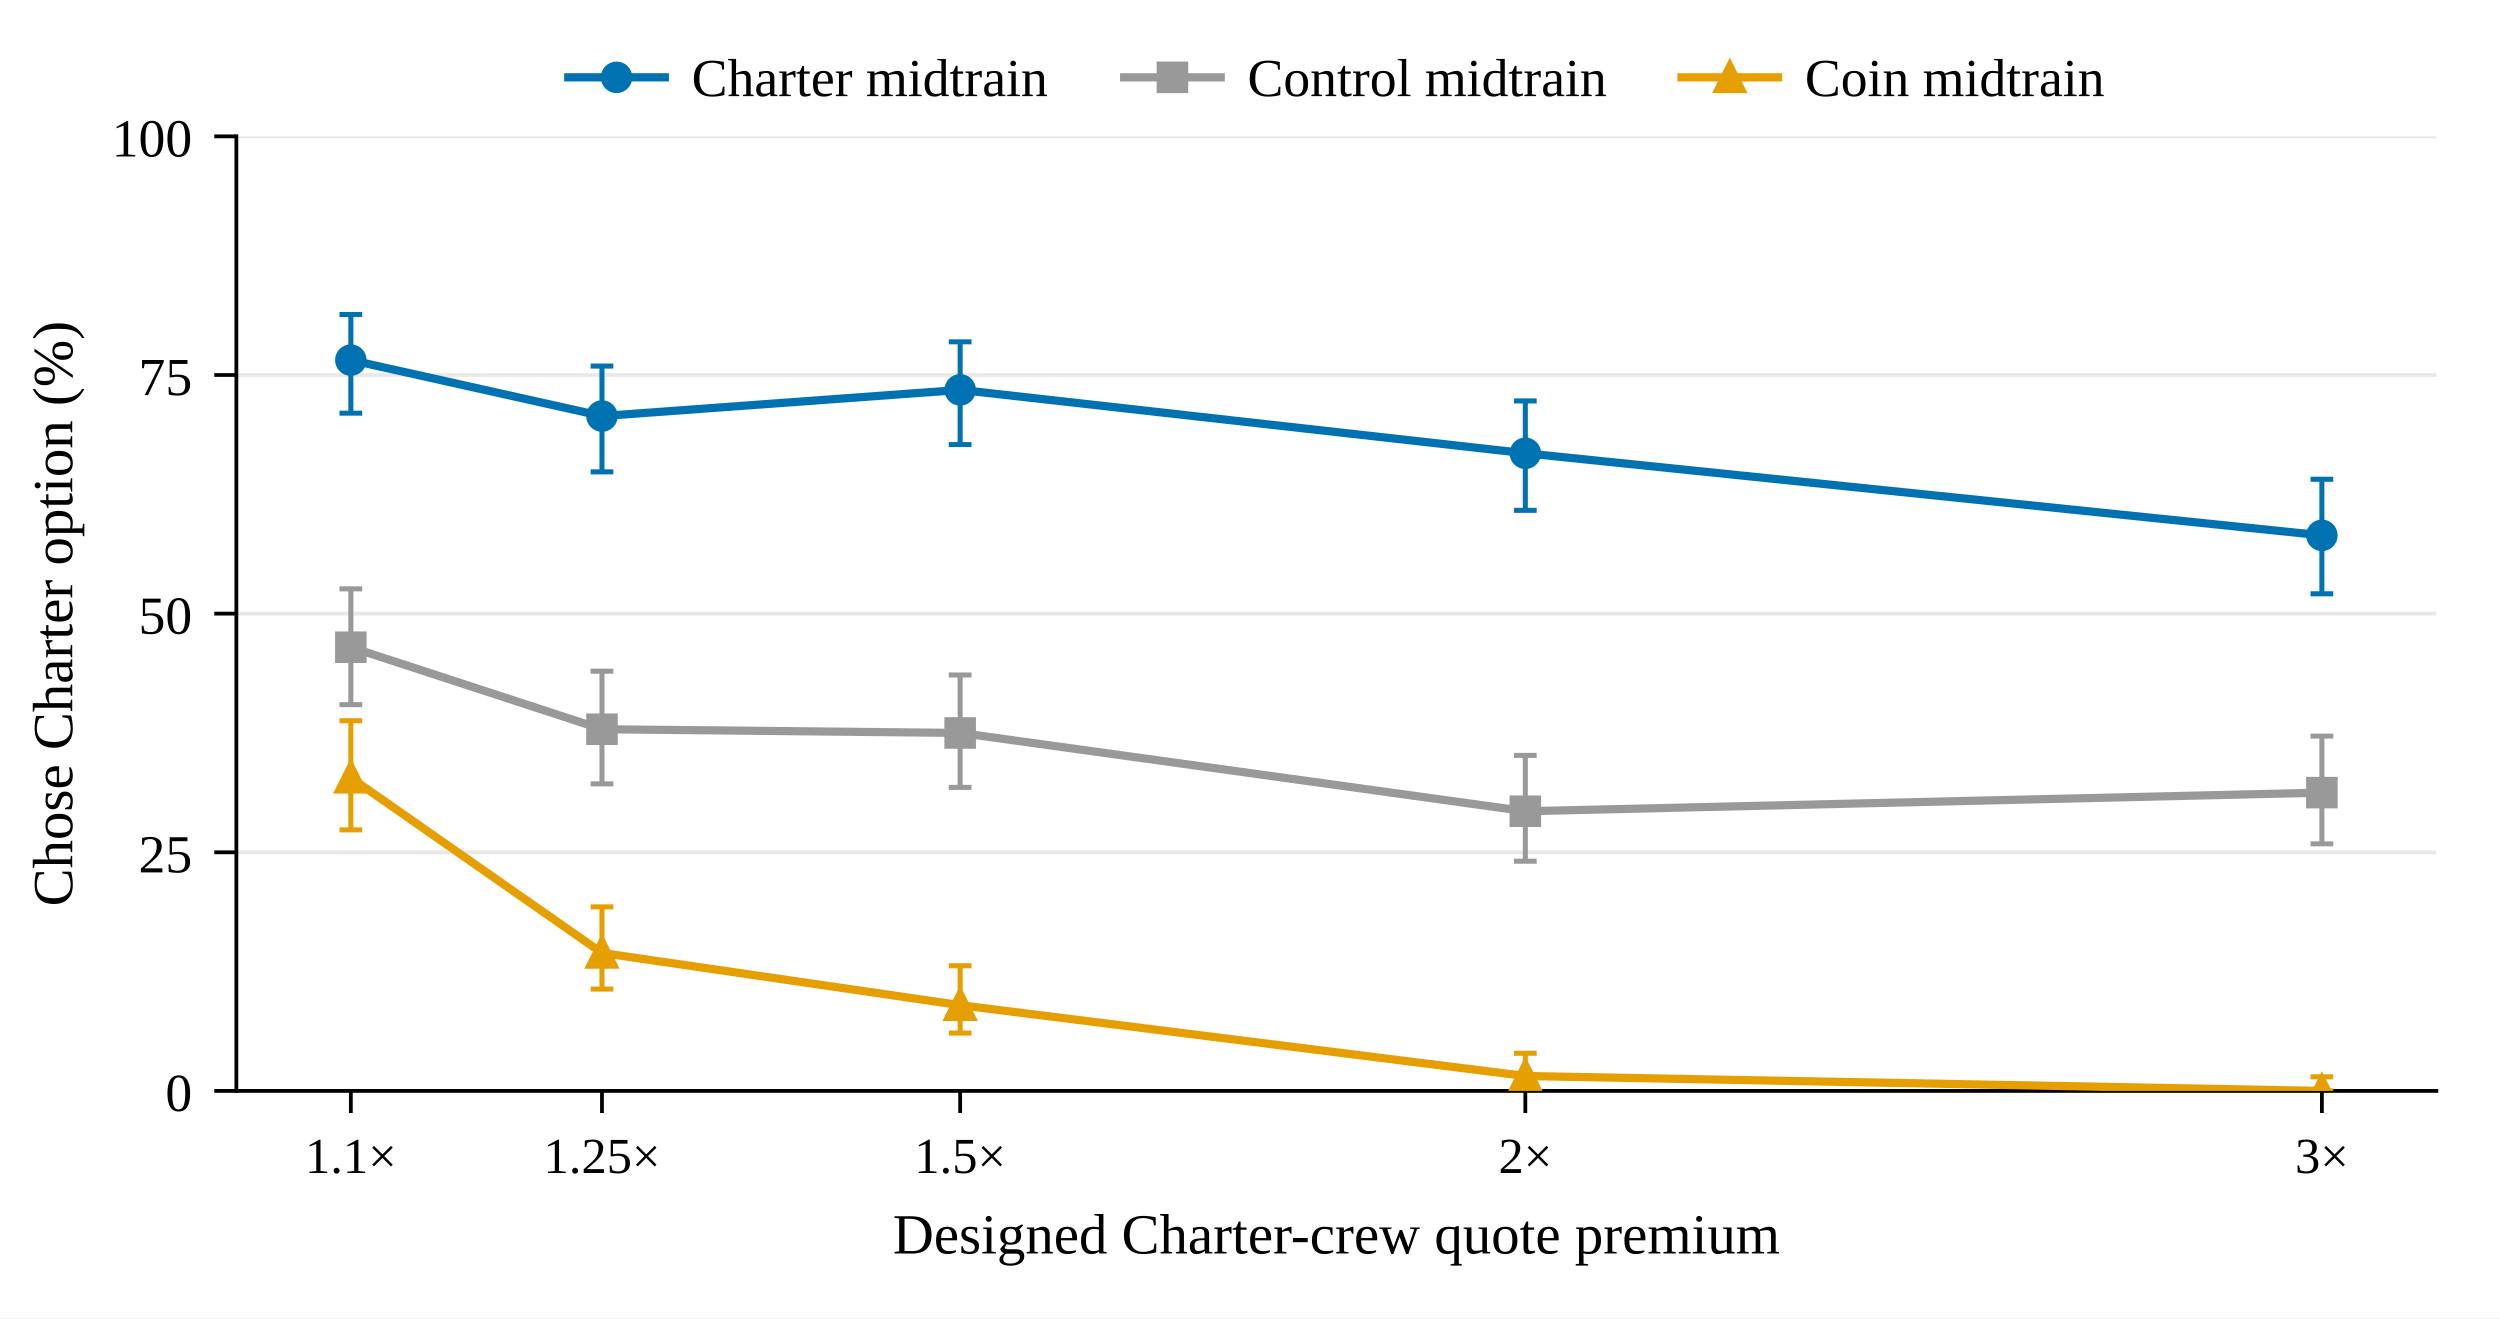
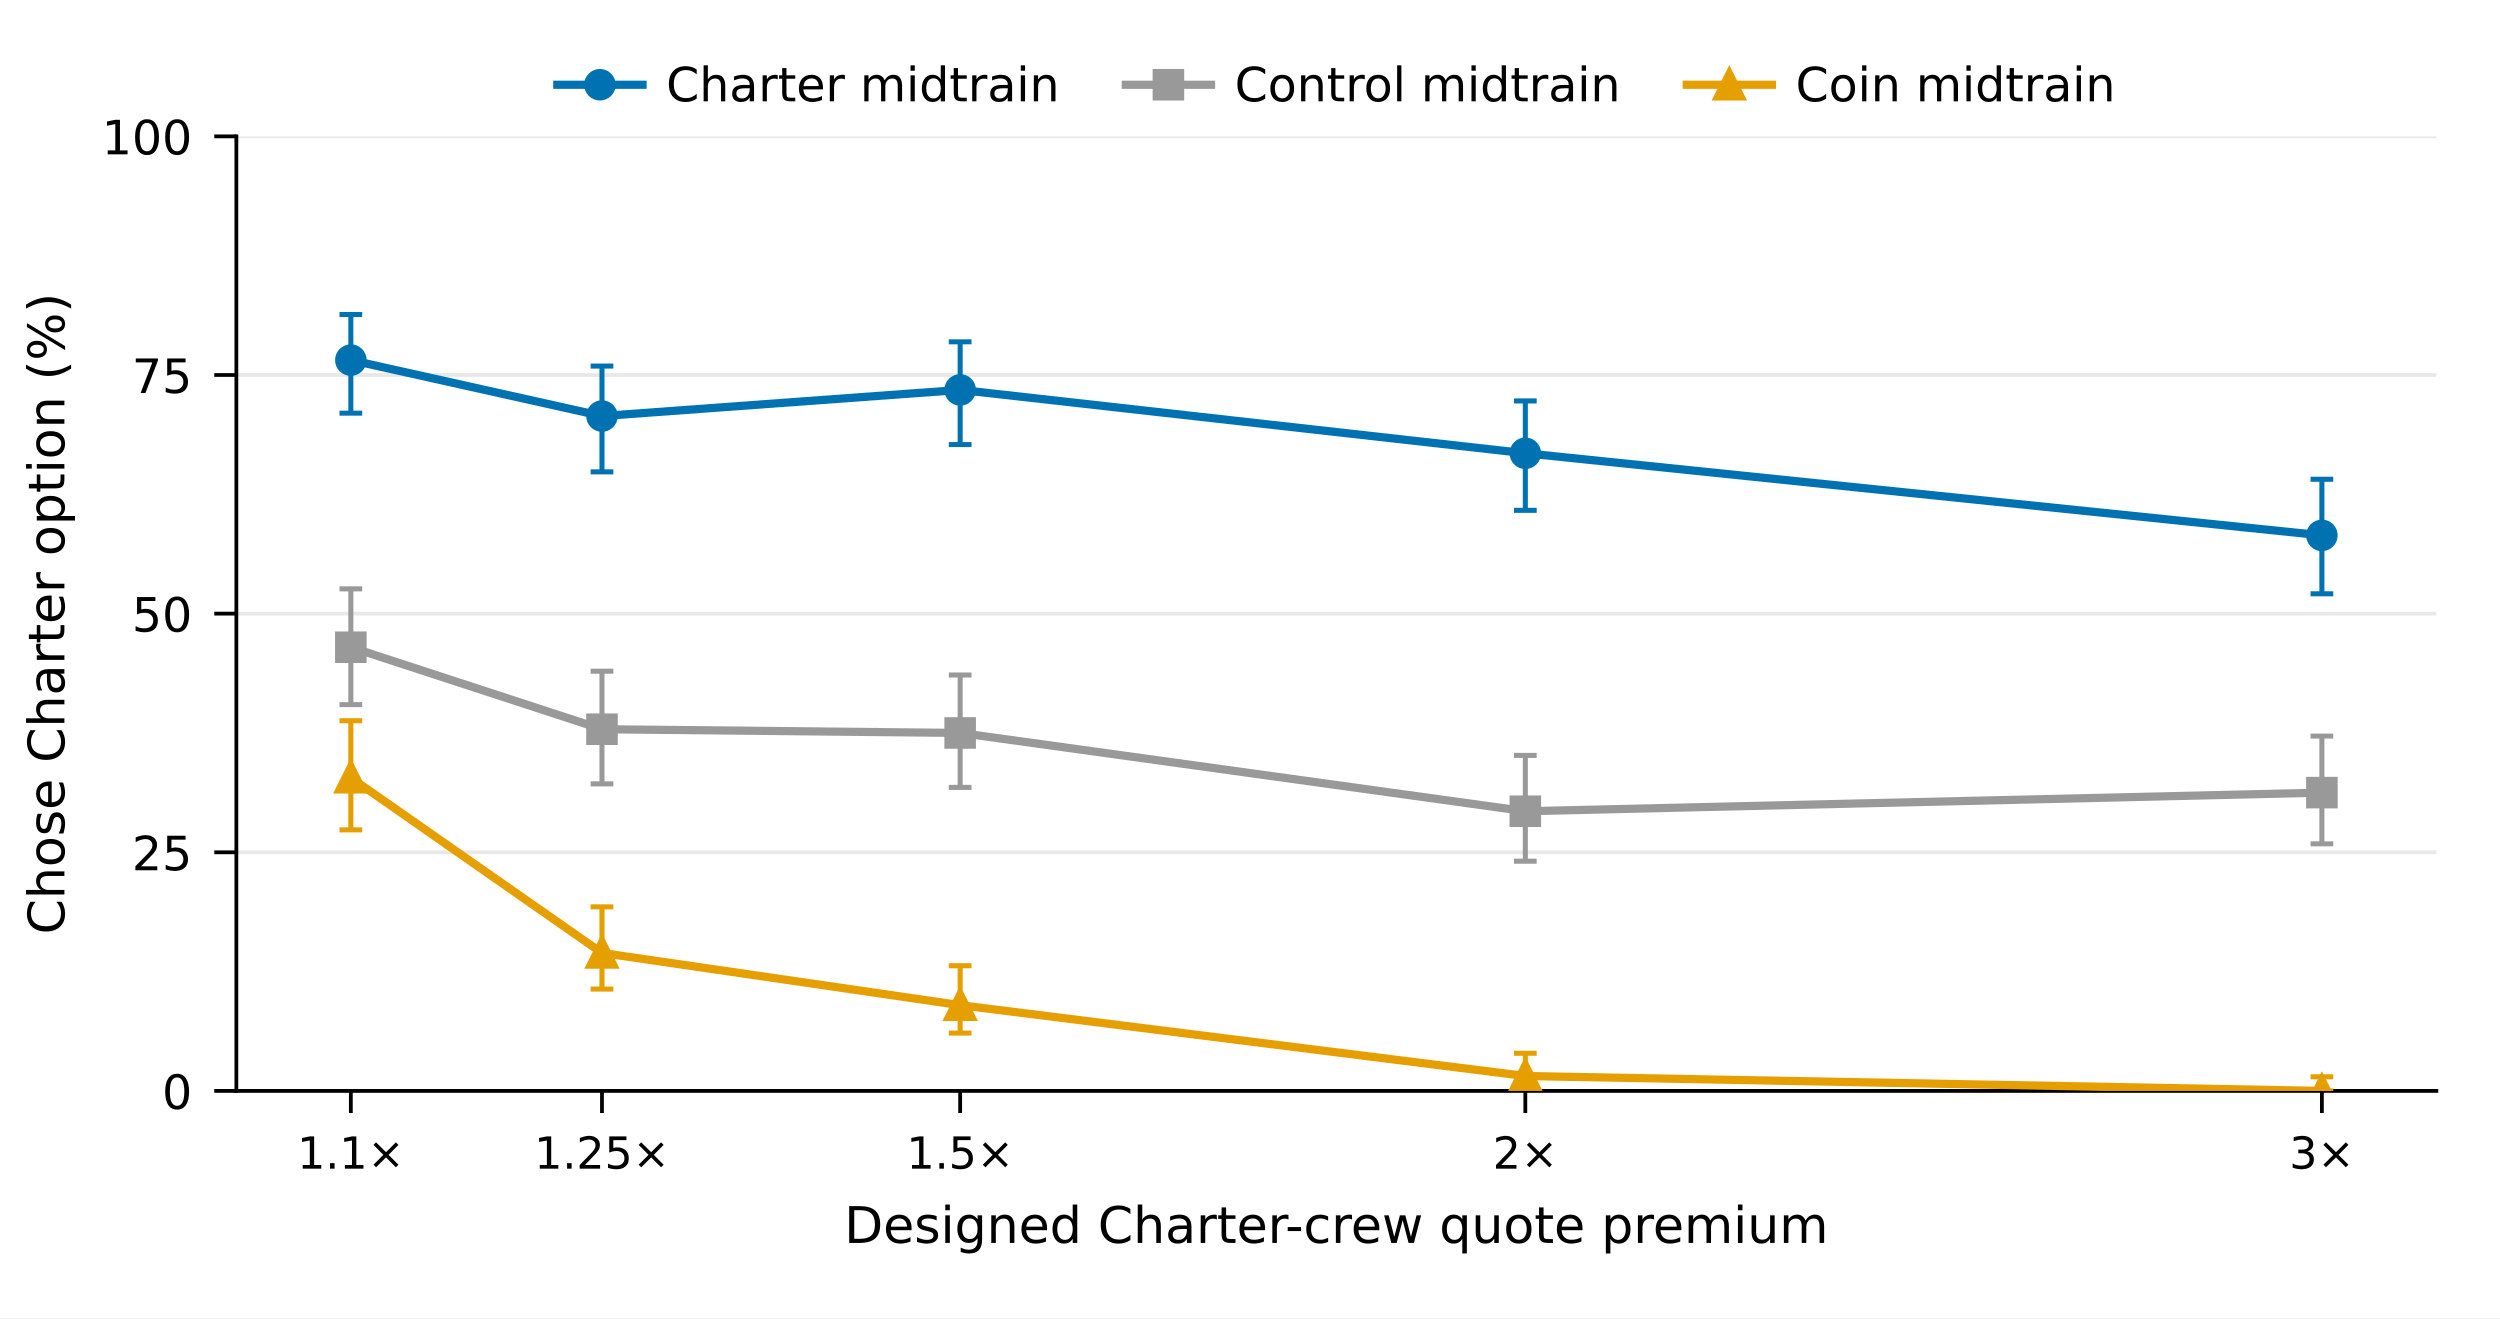
<svg xmlns="http://www.w3.org/2000/svg" xmlns:xlink="http://www.w3.org/1999/xlink" width="396pt" height="208.8pt" viewBox="0 0 396 208.8" version="1.1">
  <defs>
    <style type="text/css">*{stroke-linejoin: round; stroke-linecap: butt}</style>
  </defs>
  <g id="figure_1">
    <g id="patch_1">
      <path d="M 0 208.8  L 396 208.8  L 396 0  L 0 0  z " style="fill: #ffffff" />
    </g>
    <g id="axes_1">
      <g id="patch_2">
        <path d="M 37.44 172.8  L 385.92 172.8  L 385.92 21.6  L 37.44 21.6  z " style="fill: #ffffff" />
      </g>
      <g id="matplotlib.axis_1">
        <g id="xtick_1">
          <g id="line2d_1">
            <defs>
-               <path id="m72038b82b5" d="M 0 0  L 0 3.5  " style="stroke: #000000; stroke-width: 0.6" />
+               <path id="m119cbde765" d="M 0 0  L 0 3.5  " style="stroke: #000000; stroke-width: 0.6" />
            </defs>
            <g>
-               <use xlink:href="#m72038b82b5" x="55.573" y="172.8" style="stroke: #000000; stroke-width: 0.6" />
+               <use xlink:href="#m119cbde765" x="55.573" y="172.8" style="stroke: #000000; stroke-width: 0.6" />
            </g>
          </g>
          <g id="text_1">
-             <text style="font-size: 8px; font-family: 'Times New Roman', 'Nimbus Roman', 'Liberation Serif', 'STIXGeneral', 'DejaVu Serif', serif; text-anchor: middle" x="55.573" y="185.8" transform="rotate(-0 55.57255 185.8)">1.1×</text>
+             <text style="font-size: 7px; font-family: 'DejaVu Sans', sans-serif; text-anchor: middle" x="55.573" y="185.118" transform="rotate(-0 55.57255 185.1184)">1.1×</text>
          </g>
        </g>
        <g id="xtick_2">
          <g id="line2d_2">
            <g>
-               <use xlink:href="#m72038b82b5" x="95.353" y="172.8" style="stroke: #000000; stroke-width: 0.6" />
+               <use xlink:href="#m119cbde765" x="95.353" y="172.8" style="stroke: #000000; stroke-width: 0.6" />
            </g>
          </g>
          <g id="text_2">
-             <text style="font-size: 8px; font-family: 'Times New Roman', 'Nimbus Roman', 'Liberation Serif', 'STIXGeneral', 'DejaVu Serif', serif; text-anchor: middle" x="95.353" y="185.8" transform="rotate(-0 95.35267 185.8)">1.25×</text>
+             <text style="font-size: 7px; font-family: 'DejaVu Sans', sans-serif; text-anchor: middle" x="95.353" y="185.118" transform="rotate(-0 95.35267 185.1184)">1.25×</text>
          </g>
        </g>
        <g id="xtick_3">
          <g id="line2d_3">
            <g>
-               <use xlink:href="#m72038b82b5" x="152.089" y="172.8" style="stroke: #000000; stroke-width: 0.6" />
+               <use xlink:href="#m119cbde765" x="152.089" y="172.8" style="stroke: #000000; stroke-width: 0.6" />
            </g>
          </g>
          <g id="text_3">
-             <text style="font-size: 8px; font-family: 'Times New Roman', 'Nimbus Roman', 'Liberation Serif', 'STIXGeneral', 'DejaVu Serif', serif; text-anchor: middle" x="152.089" y="185.8" transform="rotate(-0 152.0888 185.8)">1.5×</text>
+             <text style="font-size: 7px; font-family: 'DejaVu Sans', sans-serif; text-anchor: middle" x="152.089" y="185.118" transform="rotate(-0 152.0888 185.1184)">1.5×</text>
          </g>
        </g>
        <g id="xtick_4">
          <g id="line2d_4">
            <g>
-               <use xlink:href="#m72038b82b5" x="241.612" y="172.8" style="stroke: #000000; stroke-width: 0.6" />
+               <use xlink:href="#m119cbde765" x="241.612" y="172.8" style="stroke: #000000; stroke-width: 0.6" />
            </g>
          </g>
          <g id="text_4">
-             <text style="font-size: 8px; font-family: 'Times New Roman', 'Nimbus Roman', 'Liberation Serif', 'STIXGeneral', 'DejaVu Serif', serif; text-anchor: middle" x="241.612" y="185.8" transform="rotate(-0 241.6118 185.8)">2×</text>
+             <text style="font-size: 7px; font-family: 'DejaVu Sans', sans-serif; text-anchor: middle" x="241.612" y="185.118" transform="rotate(-0 241.6118 185.1184)">2×</text>
          </g>
        </g>
        <g id="xtick_5">
          <g id="line2d_5">
            <g>
-               <use xlink:href="#m72038b82b5" x="367.787" y="172.8" style="stroke: #000000; stroke-width: 0.6" />
+               <use xlink:href="#m119cbde765" x="367.787" y="172.8" style="stroke: #000000; stroke-width: 0.6" />
            </g>
          </g>
          <g id="text_5">
-             <text style="font-size: 8px; font-family: 'Times New Roman', 'Nimbus Roman', 'Liberation Serif', 'STIXGeneral', 'DejaVu Serif', serif; text-anchor: middle" x="367.787" y="185.8" transform="rotate(-0 367.7875 185.8)">3×</text>
+             <text style="font-size: 7px; font-family: 'DejaVu Sans', sans-serif; text-anchor: middle" x="367.787" y="185.118" transform="rotate(-0 367.7875 185.1184)">3×</text>
          </g>
        </g>
        <g id="text_6">
-           <text style="font-size: 9px; font-family: 'Times New Roman', 'Nimbus Roman', 'Liberation Serif', 'STIXGeneral', 'DejaVu Serif', serif; text-anchor: middle" x="211.68" y="198.55" transform="rotate(-0 211.68 198.55)">Designed Charter-crew quote premium</text>
+           <text style="font-size: 8px; font-family: 'DejaVu Sans', sans-serif; text-anchor: middle" x="211.68" y="196.879" transform="rotate(-0 211.68 196.8787)">Designed Charter-crew quote premium</text>
        </g>
      </g>
      <g id="matplotlib.axis_2">
        <g id="ytick_1">
          <g id="line2d_6">
-             <path d="M 37.44 172.8  L 385.92 172.8  " clip-path="url(#pad390000ab)" style="fill: none; stroke: #e8e8e8; stroke-width: 0.6; stroke-linecap: square" />
+             <path d="M 37.44 172.8  L 385.92 172.8  " clip-path="url(#p54b14a019f)" style="fill: none; stroke: #e8e8e8; stroke-width: 0.6; stroke-linecap: square" />
          </g>
          <g id="line2d_7">
            <defs>
-               <path id="ma5f9dd06c4" d="M 0 0  L -3.5 0  " style="stroke: #000000; stroke-width: 0.6" />
+               <path id="me4ae9293c9" d="M 0 0  L -3.5 0  " style="stroke: #000000; stroke-width: 0.6" />
            </defs>
            <g>
-               <use xlink:href="#ma5f9dd06c4" x="37.44" y="172.8" style="stroke: #000000; stroke-width: 0.6" />
+               <use xlink:href="#me4ae9293c9" x="37.44" y="172.8" style="stroke: #000000; stroke-width: 0.6" />
            </g>
          </g>
          <g id="text_7">
-             <text style="font-size: 8.5px; font-family: 'Times New Roman', 'Nimbus Roman', 'Liberation Serif', 'STIXGeneral', 'DejaVu Serif', serif; text-anchor: end" x="30.44" y="175.988" transform="rotate(-0 30.44 175.9875)">0</text>
+             <text style="font-size: 7.5px; font-family: 'DejaVu Sans', sans-serif; text-anchor: end" x="30.44" y="175.649" transform="rotate(-0 30.44 175.6491)">0</text>
          </g>
        </g>
        <g id="ytick_2">
          <g id="line2d_8">
-             <path d="M 37.44 135  L 385.92 135  " clip-path="url(#pad390000ab)" style="fill: none; stroke: #e8e8e8; stroke-width: 0.6; stroke-linecap: square" />
+             <path d="M 37.44 135  L 385.92 135  " clip-path="url(#p54b14a019f)" style="fill: none; stroke: #e8e8e8; stroke-width: 0.6; stroke-linecap: square" />
          </g>
          <g id="line2d_9">
            <g>
-               <use xlink:href="#ma5f9dd06c4" x="37.44" y="135" style="stroke: #000000; stroke-width: 0.6" />
+               <use xlink:href="#me4ae9293c9" x="37.44" y="135" style="stroke: #000000; stroke-width: 0.6" />
            </g>
          </g>
          <g id="text_8">
-             <text style="font-size: 8.5px; font-family: 'Times New Roman', 'Nimbus Roman', 'Liberation Serif', 'STIXGeneral', 'DejaVu Serif', serif; text-anchor: end" x="30.44" y="138.188" transform="rotate(-0 30.44 138.1875)">25</text>
+             <text style="font-size: 7.5px; font-family: 'DejaVu Sans', sans-serif; text-anchor: end" x="30.44" y="137.849" transform="rotate(-0 30.44 137.8491)">25</text>
          </g>
        </g>
        <g id="ytick_3">
          <g id="line2d_10">
-             <path d="M 37.44 97.2  L 385.92 97.2  " clip-path="url(#pad390000ab)" style="fill: none; stroke: #e8e8e8; stroke-width: 0.6; stroke-linecap: square" />
+             <path d="M 37.44 97.2  L 385.92 97.2  " clip-path="url(#p54b14a019f)" style="fill: none; stroke: #e8e8e8; stroke-width: 0.6; stroke-linecap: square" />
          </g>
          <g id="line2d_11">
            <g>
-               <use xlink:href="#ma5f9dd06c4" x="37.44" y="97.2" style="stroke: #000000; stroke-width: 0.6" />
+               <use xlink:href="#me4ae9293c9" x="37.44" y="97.2" style="stroke: #000000; stroke-width: 0.6" />
            </g>
          </g>
          <g id="text_9">
-             <text style="font-size: 8.5px; font-family: 'Times New Roman', 'Nimbus Roman', 'Liberation Serif', 'STIXGeneral', 'DejaVu Serif', serif; text-anchor: end" x="30.44" y="100.388" transform="rotate(-0 30.44 100.3875)">50</text>
+             <text style="font-size: 7.5px; font-family: 'DejaVu Sans', sans-serif; text-anchor: end" x="30.44" y="100.049" transform="rotate(-0 30.44 100.0491)">50</text>
          </g>
        </g>
        <g id="ytick_4">
          <g id="line2d_12">
-             <path d="M 37.44 59.4  L 385.92 59.4  " clip-path="url(#pad390000ab)" style="fill: none; stroke: #e8e8e8; stroke-width: 0.6; stroke-linecap: square" />
+             <path d="M 37.44 59.4  L 385.92 59.4  " clip-path="url(#p54b14a019f)" style="fill: none; stroke: #e8e8e8; stroke-width: 0.6; stroke-linecap: square" />
          </g>
          <g id="line2d_13">
            <g>
-               <use xlink:href="#ma5f9dd06c4" x="37.44" y="59.4" style="stroke: #000000; stroke-width: 0.6" />
+               <use xlink:href="#me4ae9293c9" x="37.44" y="59.4" style="stroke: #000000; stroke-width: 0.6" />
            </g>
          </g>
          <g id="text_10">
-             <text style="font-size: 8.5px; font-family: 'Times New Roman', 'Nimbus Roman', 'Liberation Serif', 'STIXGeneral', 'DejaVu Serif', serif; text-anchor: end" x="30.44" y="62.587" transform="rotate(-0 30.44 62.5875)">75</text>
+             <text style="font-size: 7.5px; font-family: 'DejaVu Sans', sans-serif; text-anchor: end" x="30.44" y="62.249" transform="rotate(-0 30.44 62.24912)">75</text>
          </g>
        </g>
        <g id="ytick_5">
          <g id="line2d_14">
-             <path d="M 37.44 21.6  L 385.92 21.6  " clip-path="url(#pad390000ab)" style="fill: none; stroke: #e8e8e8; stroke-width: 0.6; stroke-linecap: square" />
+             <path d="M 37.44 21.6  L 385.92 21.6  " clip-path="url(#p54b14a019f)" style="fill: none; stroke: #e8e8e8; stroke-width: 0.6; stroke-linecap: square" />
          </g>
          <g id="line2d_15">
            <g>
-               <use xlink:href="#ma5f9dd06c4" x="37.44" y="21.6" style="stroke: #000000; stroke-width: 0.6" />
+               <use xlink:href="#me4ae9293c9" x="37.44" y="21.6" style="stroke: #000000; stroke-width: 0.6" />
            </g>
          </g>
          <g id="text_11">
-             <text style="font-size: 8.5px; font-family: 'Times New Roman', 'Nimbus Roman', 'Liberation Serif', 'STIXGeneral', 'DejaVu Serif', serif; text-anchor: end" x="30.44" y="24.788" transform="rotate(-0 30.44 24.7875)">100</text>
+             <text style="font-size: 7.5px; font-family: 'DejaVu Sans', sans-serif; text-anchor: end" x="30.44" y="24.449" transform="rotate(-0 30.44 24.44912)">100</text>
          </g>
        </g>
        <g id="text_12">
-           <text style="font-size: 9px; font-family: 'Times New Roman', 'Nimbus Roman', 'Liberation Serif', 'STIXGeneral', 'DejaVu Serif', serif; text-anchor: middle" x="11.44" y="97.2" transform="rotate(-90 11.44 97.2)">Chose Charter option (%)</text>
+           <text style="font-size: 8px; font-family: 'DejaVu Sans', sans-serif; text-anchor: middle" x="10.203" y="97.2" transform="rotate(-90 10.2025 97.2)">Chose Charter option (%)</text>
        </g>
      </g>
      <g id="patch_3">
        <path d="M 37.44 172.8  L 37.44 21.6  " style="fill: none; stroke: #000000; stroke-width: 0.6; stroke-linejoin: miter; stroke-linecap: square" />
      </g>
      <g id="patch_4">
        <path d="M 37.44 172.8  L 385.92 172.8  " style="fill: none; stroke: #000000; stroke-width: 0.6; stroke-linejoin: miter; stroke-linecap: square" />
      </g>
      <g id="line2d_16">
-         <path d="M 55.573 57.041  L 95.353 65.902  L 152.089 61.759  L 241.612 71.798  L 367.787 84.802  " clip-path="url(#pad390000ab)" style="fill: none; stroke: #0072b2; stroke-width: 1.3; stroke-linecap: square" />
+         <path d="M 55.573 57.041  L 95.353 65.902  L 152.089 61.759  L 241.612 71.798  L 367.787 84.802  " clip-path="url(#p54b14a019f)" style="fill: none; stroke: #0072b2; stroke-width: 1.3; stroke-linecap: square" />
      </g>
      <g id="line2d_17">
-         <path d="M 55.573 102.522  L 95.353 115.51  L 152.089 116.1  L 241.612 128.498  L 367.787 125.55  " clip-path="url(#pad390000ab)" style="fill: none; stroke: #999999; stroke-width: 1.3; stroke-linecap: square" />
+         <path d="M 55.573 102.522  L 95.353 115.51  L 152.089 116.1  L 241.612 128.498  L 367.787 125.55  " clip-path="url(#p54b14a019f)" style="fill: none; stroke: #999999; stroke-width: 1.3; stroke-linecap: square" />
      </g>
      <g id="line2d_18">
-         <path d="M 55.573 123.191  L 95.353 150.952  L 152.089 159.222  L 241.612 170.441  L 367.787 172.8  " clip-path="url(#pad390000ab)" style="fill: none; stroke: #e69f00; stroke-width: 1.3; stroke-linecap: square" />
+         <path d="M 55.573 123.191  L 95.353 150.952  L 152.089 159.222  L 241.612 170.441  L 367.787 172.8  " clip-path="url(#p54b14a019f)" style="fill: none; stroke: #e69f00; stroke-width: 1.3; stroke-linecap: square" />
      </g>
      <g id="LineCollection_1">
-         <path d="M 55.573 65.446  L 55.573 49.824  " clip-path="url(#pad390000ab)" style="fill: none; stroke: #0072b2; stroke-width: 0.8" />
-         <path d="M 95.353 74.745  L 95.353 57.984  " clip-path="url(#pad390000ab)" style="fill: none; stroke: #0072b2; stroke-width: 0.8" />
-         <path d="M 152.089 70.419  L 152.089 54.146  " clip-path="url(#pad390000ab)" style="fill: none; stroke: #0072b2; stroke-width: 0.8" />
-         <path d="M 241.612 80.84  L 241.612 63.508  " clip-path="url(#pad390000ab)" style="fill: none; stroke: #0072b2; stroke-width: 0.8" />
-         <path d="M 367.787 94.055  L 367.787 75.915  " clip-path="url(#pad390000ab)" style="fill: none; stroke: #0072b2; stroke-width: 0.8" />
+         <path d="M 55.573 65.446  L 55.573 49.824  " clip-path="url(#p54b14a019f)" style="fill: none; stroke: #0072b2; stroke-width: 0.8" />
+         <path d="M 95.353 74.745  L 95.353 57.984  " clip-path="url(#p54b14a019f)" style="fill: none; stroke: #0072b2; stroke-width: 0.8" />
+         <path d="M 152.089 70.419  L 152.089 54.146  " clip-path="url(#p54b14a019f)" style="fill: none; stroke: #0072b2; stroke-width: 0.8" />
+         <path d="M 241.612 80.84  L 241.612 63.508  " clip-path="url(#p54b14a019f)" style="fill: none; stroke: #0072b2; stroke-width: 0.8" />
+         <path d="M 367.787 94.055  L 367.787 75.915  " clip-path="url(#p54b14a019f)" style="fill: none; stroke: #0072b2; stroke-width: 0.8" />
      </g>
      <g id="line2d_19">
        <defs>
-           <path id="m818ede2a1a" d="M 1.8 0  L -1.8 -0  " style="stroke: #0072b2; stroke-width: 0.8" />
-         </defs>
-         <g clip-path="url(#pad390000ab)">
-           <use xlink:href="#m818ede2a1a" x="55.573" y="65.446" style="fill: #1f77b4; stroke: #0072b2; stroke-width: 0.8" />
-           <use xlink:href="#m818ede2a1a" x="95.353" y="74.745" style="fill: #1f77b4; stroke: #0072b2; stroke-width: 0.8" />
-           <use xlink:href="#m818ede2a1a" x="152.089" y="70.419" style="fill: #1f77b4; stroke: #0072b2; stroke-width: 0.8" />
-           <use xlink:href="#m818ede2a1a" x="241.612" y="80.84" style="fill: #1f77b4; stroke: #0072b2; stroke-width: 0.8" />
-           <use xlink:href="#m818ede2a1a" x="367.787" y="94.055" style="fill: #1f77b4; stroke: #0072b2; stroke-width: 0.8" />
+           <path id="ma35ba49e2f" d="M 1.8 0  L -1.8 -0  " style="stroke: #0072b2; stroke-width: 0.8" />
+         </defs>
+         <g clip-path="url(#p54b14a019f)">
+           <use xlink:href="#ma35ba49e2f" x="55.573" y="65.446" style="fill: #1f77b4; stroke: #0072b2; stroke-width: 0.8" />
+           <use xlink:href="#ma35ba49e2f" x="95.353" y="74.745" style="fill: #1f77b4; stroke: #0072b2; stroke-width: 0.8" />
+           <use xlink:href="#ma35ba49e2f" x="152.089" y="70.419" style="fill: #1f77b4; stroke: #0072b2; stroke-width: 0.8" />
+           <use xlink:href="#ma35ba49e2f" x="241.612" y="80.84" style="fill: #1f77b4; stroke: #0072b2; stroke-width: 0.8" />
+           <use xlink:href="#ma35ba49e2f" x="367.787" y="94.055" style="fill: #1f77b4; stroke: #0072b2; stroke-width: 0.8" />
        </g>
      </g>
      <g id="line2d_20">
-         <g clip-path="url(#pad390000ab)">
-           <use xlink:href="#m818ede2a1a" x="55.573" y="49.824" style="fill: #1f77b4; stroke: #0072b2; stroke-width: 0.8" />
-           <use xlink:href="#m818ede2a1a" x="95.353" y="57.984" style="fill: #1f77b4; stroke: #0072b2; stroke-width: 0.8" />
-           <use xlink:href="#m818ede2a1a" x="152.089" y="54.146" style="fill: #1f77b4; stroke: #0072b2; stroke-width: 0.8" />
-           <use xlink:href="#m818ede2a1a" x="241.612" y="63.508" style="fill: #1f77b4; stroke: #0072b2; stroke-width: 0.8" />
-           <use xlink:href="#m818ede2a1a" x="367.787" y="75.915" style="fill: #1f77b4; stroke: #0072b2; stroke-width: 0.8" />
+         <g clip-path="url(#p54b14a019f)">
+           <use xlink:href="#ma35ba49e2f" x="55.573" y="49.824" style="fill: #1f77b4; stroke: #0072b2; stroke-width: 0.8" />
+           <use xlink:href="#ma35ba49e2f" x="95.353" y="57.984" style="fill: #1f77b4; stroke: #0072b2; stroke-width: 0.8" />
+           <use xlink:href="#ma35ba49e2f" x="152.089" y="54.146" style="fill: #1f77b4; stroke: #0072b2; stroke-width: 0.8" />
+           <use xlink:href="#ma35ba49e2f" x="241.612" y="63.508" style="fill: #1f77b4; stroke: #0072b2; stroke-width: 0.8" />
+           <use xlink:href="#ma35ba49e2f" x="367.787" y="75.915" style="fill: #1f77b4; stroke: #0072b2; stroke-width: 0.8" />
        </g>
      </g>
      <g id="LineCollection_2">
-         <path d="M 55.573 111.613  L 55.573 93.274  " clip-path="url(#pad390000ab)" style="fill: none; stroke: #999999; stroke-width: 0.8" />
-         <path d="M 95.353 124.162  L 95.353 106.317  " clip-path="url(#pad390000ab)" style="fill: none; stroke: #999999; stroke-width: 0.8" />
-         <path d="M 152.089 124.725  L 152.089 106.916  " clip-path="url(#pad390000ab)" style="fill: none; stroke: #999999; stroke-width: 0.8" />
-         <path d="M 241.612 136.416  L 241.612 119.655  " clip-path="url(#pad390000ab)" style="fill: none; stroke: #999999; stroke-width: 0.8" />
-         <path d="M 367.787 133.663  L 367.787 116.599  " clip-path="url(#pad390000ab)" style="fill: none; stroke: #999999; stroke-width: 0.8" />
+         <path d="M 55.573 111.613  L 55.573 93.274  " clip-path="url(#p54b14a019f)" style="fill: none; stroke: #999999; stroke-width: 0.8" />
+         <path d="M 95.353 124.162  L 95.353 106.317  " clip-path="url(#p54b14a019f)" style="fill: none; stroke: #999999; stroke-width: 0.8" />
+         <path d="M 152.089 124.725  L 152.089 106.916  " clip-path="url(#p54b14a019f)" style="fill: none; stroke: #999999; stroke-width: 0.8" />
+         <path d="M 241.612 136.416  L 241.612 119.655  " clip-path="url(#p54b14a019f)" style="fill: none; stroke: #999999; stroke-width: 0.8" />
+         <path d="M 367.787 133.663  L 367.787 116.599  " clip-path="url(#p54b14a019f)" style="fill: none; stroke: #999999; stroke-width: 0.8" />
      </g>
      <g id="line2d_21">
        <defs>
-           <path id="md0fb860c99" d="M 1.8 0  L -1.8 -0  " style="stroke: #999999; stroke-width: 0.8" />
-         </defs>
-         <g clip-path="url(#pad390000ab)">
-           <use xlink:href="#md0fb860c99" x="55.573" y="111.613" style="fill: #1f77b4; stroke: #999999; stroke-width: 0.8" />
-           <use xlink:href="#md0fb860c99" x="95.353" y="124.162" style="fill: #1f77b4; stroke: #999999; stroke-width: 0.8" />
-           <use xlink:href="#md0fb860c99" x="152.089" y="124.725" style="fill: #1f77b4; stroke: #999999; stroke-width: 0.8" />
-           <use xlink:href="#md0fb860c99" x="241.612" y="136.416" style="fill: #1f77b4; stroke: #999999; stroke-width: 0.8" />
-           <use xlink:href="#md0fb860c99" x="367.787" y="133.663" style="fill: #1f77b4; stroke: #999999; stroke-width: 0.8" />
+           <path id="m9f608f5153" d="M 1.8 0  L -1.8 -0  " style="stroke: #999999; stroke-width: 0.8" />
+         </defs>
+         <g clip-path="url(#p54b14a019f)">
+           <use xlink:href="#m9f608f5153" x="55.573" y="111.613" style="fill: #1f77b4; stroke: #999999; stroke-width: 0.8" />
+           <use xlink:href="#m9f608f5153" x="95.353" y="124.162" style="fill: #1f77b4; stroke: #999999; stroke-width: 0.8" />
+           <use xlink:href="#m9f608f5153" x="152.089" y="124.725" style="fill: #1f77b4; stroke: #999999; stroke-width: 0.8" />
+           <use xlink:href="#m9f608f5153" x="241.612" y="136.416" style="fill: #1f77b4; stroke: #999999; stroke-width: 0.8" />
+           <use xlink:href="#m9f608f5153" x="367.787" y="133.663" style="fill: #1f77b4; stroke: #999999; stroke-width: 0.8" />
        </g>
      </g>
      <g id="line2d_22">
-         <g clip-path="url(#pad390000ab)">
-           <use xlink:href="#md0fb860c99" x="55.573" y="93.274" style="fill: #1f77b4; stroke: #999999; stroke-width: 0.8" />
-           <use xlink:href="#md0fb860c99" x="95.353" y="106.317" style="fill: #1f77b4; stroke: #999999; stroke-width: 0.8" />
-           <use xlink:href="#md0fb860c99" x="152.089" y="106.916" style="fill: #1f77b4; stroke: #999999; stroke-width: 0.8" />
-           <use xlink:href="#md0fb860c99" x="241.612" y="119.655" style="fill: #1f77b4; stroke: #999999; stroke-width: 0.8" />
-           <use xlink:href="#md0fb860c99" x="367.787" y="116.599" style="fill: #1f77b4; stroke: #999999; stroke-width: 0.8" />
+         <g clip-path="url(#p54b14a019f)">
+           <use xlink:href="#m9f608f5153" x="55.573" y="93.274" style="fill: #1f77b4; stroke: #999999; stroke-width: 0.8" />
+           <use xlink:href="#m9f608f5153" x="95.353" y="106.317" style="fill: #1f77b4; stroke: #999999; stroke-width: 0.8" />
+           <use xlink:href="#m9f608f5153" x="152.089" y="106.916" style="fill: #1f77b4; stroke: #999999; stroke-width: 0.8" />
+           <use xlink:href="#m9f608f5153" x="241.612" y="119.655" style="fill: #1f77b4; stroke: #999999; stroke-width: 0.8" />
+           <use xlink:href="#m9f608f5153" x="367.787" y="116.599" style="fill: #1f77b4; stroke: #999999; stroke-width: 0.8" />
        </g>
      </g>
      <g id="LineCollection_3">
-         <path d="M 55.573 131.448  L 55.573 114.167  " clip-path="url(#pad390000ab)" style="fill: none; stroke: #e69f00; stroke-width: 0.8" />
-         <path d="M 95.353 156.67  L 95.353 143.644  " clip-path="url(#pad390000ab)" style="fill: none; stroke: #e69f00; stroke-width: 0.8" />
-         <path d="M 152.089 163.641  L 152.089 152.97  " clip-path="url(#pad390000ab)" style="fill: none; stroke: #e69f00; stroke-width: 0.8" />
-         <path d="M 241.612 171.881  L 241.612 166.836  " clip-path="url(#pad390000ab)" style="fill: none; stroke: #e69f00; stroke-width: 0.8" />
-         <path d="M 367.787 172.8  L 367.787 170.565  " clip-path="url(#pad390000ab)" style="fill: none; stroke: #e69f00; stroke-width: 0.8" />
+         <path d="M 55.573 131.448  L 55.573 114.167  " clip-path="url(#p54b14a019f)" style="fill: none; stroke: #e69f00; stroke-width: 0.8" />
+         <path d="M 95.353 156.67  L 95.353 143.644  " clip-path="url(#p54b14a019f)" style="fill: none; stroke: #e69f00; stroke-width: 0.8" />
+         <path d="M 152.089 163.641  L 152.089 152.97  " clip-path="url(#p54b14a019f)" style="fill: none; stroke: #e69f00; stroke-width: 0.8" />
+         <path d="M 241.612 171.881  L 241.612 166.836  " clip-path="url(#p54b14a019f)" style="fill: none; stroke: #e69f00; stroke-width: 0.8" />
+         <path d="M 367.787 172.8  L 367.787 170.565  " clip-path="url(#p54b14a019f)" style="fill: none; stroke: #e69f00; stroke-width: 0.8" />
      </g>
      <g id="line2d_23">
        <defs>
-           <path id="m553041c9e1" d="M 1.8 0  L -1.8 -0  " style="stroke: #e69f00; stroke-width: 0.8" />
-         </defs>
-         <g clip-path="url(#pad390000ab)">
-           <use xlink:href="#m553041c9e1" x="55.573" y="131.448" style="fill: #1f77b4; stroke: #e69f00; stroke-width: 0.8" />
-           <use xlink:href="#m553041c9e1" x="95.353" y="156.67" style="fill: #1f77b4; stroke: #e69f00; stroke-width: 0.8" />
-           <use xlink:href="#m553041c9e1" x="152.089" y="163.641" style="fill: #1f77b4; stroke: #e69f00; stroke-width: 0.8" />
-           <use xlink:href="#m553041c9e1" x="241.612" y="171.881" style="fill: #1f77b4; stroke: #e69f00; stroke-width: 0.8" />
-           <use xlink:href="#m553041c9e1" x="367.787" y="172.8" style="fill: #1f77b4; stroke: #e69f00; stroke-width: 0.8" />
+           <path id="m9a57af9bde" d="M 1.8 0  L -1.8 -0  " style="stroke: #e69f00; stroke-width: 0.8" />
+         </defs>
+         <g clip-path="url(#p54b14a019f)">
+           <use xlink:href="#m9a57af9bde" x="55.573" y="131.448" style="fill: #1f77b4; stroke: #e69f00; stroke-width: 0.8" />
+           <use xlink:href="#m9a57af9bde" x="95.353" y="156.67" style="fill: #1f77b4; stroke: #e69f00; stroke-width: 0.8" />
+           <use xlink:href="#m9a57af9bde" x="152.089" y="163.641" style="fill: #1f77b4; stroke: #e69f00; stroke-width: 0.8" />
+           <use xlink:href="#m9a57af9bde" x="241.612" y="171.881" style="fill: #1f77b4; stroke: #e69f00; stroke-width: 0.8" />
+           <use xlink:href="#m9a57af9bde" x="367.787" y="172.8" style="fill: #1f77b4; stroke: #e69f00; stroke-width: 0.8" />
        </g>
      </g>
      <g id="line2d_24">
-         <g clip-path="url(#pad390000ab)">
-           <use xlink:href="#m553041c9e1" x="55.573" y="114.167" style="fill: #1f77b4; stroke: #e69f00; stroke-width: 0.8" />
-           <use xlink:href="#m553041c9e1" x="95.353" y="143.644" style="fill: #1f77b4; stroke: #e69f00; stroke-width: 0.8" />
-           <use xlink:href="#m553041c9e1" x="152.089" y="152.97" style="fill: #1f77b4; stroke: #e69f00; stroke-width: 0.8" />
-           <use xlink:href="#m553041c9e1" x="241.612" y="166.836" style="fill: #1f77b4; stroke: #e69f00; stroke-width: 0.8" />
-           <use xlink:href="#m553041c9e1" x="367.787" y="170.565" style="fill: #1f77b4; stroke: #e69f00; stroke-width: 0.8" />
+         <g clip-path="url(#p54b14a019f)">
+           <use xlink:href="#m9a57af9bde" x="55.573" y="114.167" style="fill: #1f77b4; stroke: #e69f00; stroke-width: 0.8" />
+           <use xlink:href="#m9a57af9bde" x="95.353" y="143.644" style="fill: #1f77b4; stroke: #e69f00; stroke-width: 0.8" />
+           <use xlink:href="#m9a57af9bde" x="152.089" y="152.97" style="fill: #1f77b4; stroke: #e69f00; stroke-width: 0.8" />
+           <use xlink:href="#m9a57af9bde" x="241.612" y="166.836" style="fill: #1f77b4; stroke: #e69f00; stroke-width: 0.8" />
+           <use xlink:href="#m9a57af9bde" x="367.787" y="170.565" style="fill: #1f77b4; stroke: #e69f00; stroke-width: 0.8" />
        </g>
      </g>
      <g id="line2d_25">
        <defs>
-           <path id="ma16d0f8e6e" d="M 0 2  C 0.53 2 1.039 1.789 1.414 1.414  C 1.789 1.039 2 0.53 2 0  C 2 -0.53 1.789 -1.039 1.414 -1.414  C 1.039 -1.789 0.53 -2 0 -2  C -0.53 -2 -1.039 -1.789 -1.414 -1.414  C -1.789 -1.039 -2 -0.53 -2 0  C -2 0.53 -1.789 1.039 -1.414 1.414  C -1.039 1.789 -0.53 2 0 2  z " style="stroke: #0072b2" />
-         </defs>
-         <g clip-path="url(#pad390000ab)">
-           <use xlink:href="#ma16d0f8e6e" x="55.573" y="57.041" style="fill: #0072b2; stroke: #0072b2" />
-           <use xlink:href="#ma16d0f8e6e" x="95.353" y="65.902" style="fill: #0072b2; stroke: #0072b2" />
-           <use xlink:href="#ma16d0f8e6e" x="152.089" y="61.759" style="fill: #0072b2; stroke: #0072b2" />
-           <use xlink:href="#ma16d0f8e6e" x="241.612" y="71.798" style="fill: #0072b2; stroke: #0072b2" />
-           <use xlink:href="#ma16d0f8e6e" x="367.787" y="84.802" style="fill: #0072b2; stroke: #0072b2" />
+           <path id="m40b16aa7f4" d="M 0 2  C 0.53 2 1.039 1.789 1.414 1.414  C 1.789 1.039 2 0.53 2 0  C 2 -0.53 1.789 -1.039 1.414 -1.414  C 1.039 -1.789 0.53 -2 0 -2  C -0.53 -2 -1.039 -1.789 -1.414 -1.414  C -1.789 -1.039 -2 -0.53 -2 0  C -2 0.53 -1.789 1.039 -1.414 1.414  C -1.039 1.789 -0.53 2 0 2  z " style="stroke: #0072b2" />
+         </defs>
+         <g clip-path="url(#p54b14a019f)">
+           <use xlink:href="#m40b16aa7f4" x="55.573" y="57.041" style="fill: #0072b2; stroke: #0072b2" />
+           <use xlink:href="#m40b16aa7f4" x="95.353" y="65.902" style="fill: #0072b2; stroke: #0072b2" />
+           <use xlink:href="#m40b16aa7f4" x="152.089" y="61.759" style="fill: #0072b2; stroke: #0072b2" />
+           <use xlink:href="#m40b16aa7f4" x="241.612" y="71.798" style="fill: #0072b2; stroke: #0072b2" />
+           <use xlink:href="#m40b16aa7f4" x="367.787" y="84.802" style="fill: #0072b2; stroke: #0072b2" />
        </g>
      </g>
      <g id="line2d_26">
        <defs>
-           <path id="m3dd5a23a4e" d="M -2 2  L 2 2  L 2 -2  L -2 -2  z " style="stroke: #999999; stroke-linejoin: miter" />
-         </defs>
-         <g clip-path="url(#pad390000ab)">
-           <use xlink:href="#m3dd5a23a4e" x="55.573" y="102.522" style="fill: #999999; stroke: #999999; stroke-linejoin: miter" />
-           <use xlink:href="#m3dd5a23a4e" x="95.353" y="115.51" style="fill: #999999; stroke: #999999; stroke-linejoin: miter" />
-           <use xlink:href="#m3dd5a23a4e" x="152.089" y="116.1" style="fill: #999999; stroke: #999999; stroke-linejoin: miter" />
-           <use xlink:href="#m3dd5a23a4e" x="241.612" y="128.498" style="fill: #999999; stroke: #999999; stroke-linejoin: miter" />
-           <use xlink:href="#m3dd5a23a4e" x="367.787" y="125.55" style="fill: #999999; stroke: #999999; stroke-linejoin: miter" />
+           <path id="m308aee96ae" d="M -2 2  L 2 2  L 2 -2  L -2 -2  z " style="stroke: #999999; stroke-linejoin: miter" />
+         </defs>
+         <g clip-path="url(#p54b14a019f)">
+           <use xlink:href="#m308aee96ae" x="55.573" y="102.522" style="fill: #999999; stroke: #999999; stroke-linejoin: miter" />
+           <use xlink:href="#m308aee96ae" x="95.353" y="115.51" style="fill: #999999; stroke: #999999; stroke-linejoin: miter" />
+           <use xlink:href="#m308aee96ae" x="152.089" y="116.1" style="fill: #999999; stroke: #999999; stroke-linejoin: miter" />
+           <use xlink:href="#m308aee96ae" x="241.612" y="128.498" style="fill: #999999; stroke: #999999; stroke-linejoin: miter" />
+           <use xlink:href="#m308aee96ae" x="367.787" y="125.55" style="fill: #999999; stroke: #999999; stroke-linejoin: miter" />
        </g>
      </g>
      <g id="line2d_27">
        <defs>
-           <path id="mae3b9ff149" d="M 0 -2  L -2 2  L 2 2  z " style="stroke: #e69f00; stroke-linejoin: miter" />
-         </defs>
-         <g clip-path="url(#pad390000ab)">
-           <use xlink:href="#mae3b9ff149" x="55.573" y="123.191" style="fill: #e69f00; stroke: #e69f00; stroke-linejoin: miter" />
-           <use xlink:href="#mae3b9ff149" x="95.353" y="150.952" style="fill: #e69f00; stroke: #e69f00; stroke-linejoin: miter" />
-           <use xlink:href="#mae3b9ff149" x="152.089" y="159.222" style="fill: #e69f00; stroke: #e69f00; stroke-linejoin: miter" />
-           <use xlink:href="#mae3b9ff149" x="241.612" y="170.441" style="fill: #e69f00; stroke: #e69f00; stroke-linejoin: miter" />
-           <use xlink:href="#mae3b9ff149" x="367.787" y="172.8" style="fill: #e69f00; stroke: #e69f00; stroke-linejoin: miter" />
+           <path id="m24372e4ef2" d="M 0 -2  L -2 2  L 2 2  z " style="stroke: #e69f00; stroke-linejoin: miter" />
+         </defs>
+         <g clip-path="url(#p54b14a019f)">
+           <use xlink:href="#m24372e4ef2" x="55.573" y="123.191" style="fill: #e69f00; stroke: #e69f00; stroke-linejoin: miter" />
+           <use xlink:href="#m24372e4ef2" x="95.353" y="150.952" style="fill: #e69f00; stroke: #e69f00; stroke-linejoin: miter" />
+           <use xlink:href="#m24372e4ef2" x="152.089" y="159.222" style="fill: #e69f00; stroke: #e69f00; stroke-linejoin: miter" />
+           <use xlink:href="#m24372e4ef2" x="241.612" y="170.441" style="fill: #e69f00; stroke: #e69f00; stroke-linejoin: miter" />
+           <use xlink:href="#m24372e4ef2" x="367.787" y="172.8" style="fill: #e69f00; stroke: #e69f00; stroke-linejoin: miter" />
        </g>
      </g>
      <g id="legend_1">
        <g id="line2d_28">
-           <path d="M 90.012 12.25  L 97.662 12.25  L 105.312 12.25  " style="fill: none; stroke: #0072b2; stroke-width: 1.3; stroke-linecap: square" />
+           <path d="M 88.279 13.423  L 95.029 13.423  L 101.779 13.423  " style="fill: none; stroke: #0072b2; stroke-width: 1.3; stroke-linecap: square" />
          <g>
-             <use xlink:href="#ma16d0f8e6e" x="97.662" y="12.25" style="fill: #0072b2; stroke: #0072b2" />
+             <use xlink:href="#m40b16aa7f4" x="95.029" y="13.423" style="fill: #0072b2; stroke: #0072b2" />
          </g>
        </g>
        <g id="text_13">
-           <text style="font-size: 8.5px; font-family: 'Times New Roman', 'Nimbus Roman', 'Liberation Serif', 'STIXGeneral', 'DejaVu Serif', serif; text-anchor: start" x="109.562" y="15.225" transform="rotate(-0 109.5625 15.225)">Charter midtrain</text>
+           <text style="font-size: 7.5px; font-family: 'DejaVu Sans', sans-serif; text-anchor: start" x="105.529" y="16.048" transform="rotate(-0 105.5292 16.04824)">Charter midtrain</text>
        </g>
        <g id="line2d_29">
-           <path d="M 178.063 12.25  L 185.713 12.25  L 193.363 12.25  " style="fill: none; stroke: #999999; stroke-width: 1.3; stroke-linecap: square" />
+           <path d="M 178.327 13.423  L 185.077 13.423  L 191.827 13.423  " style="fill: none; stroke: #999999; stroke-width: 1.3; stroke-linecap: square" />
          <g>
-             <use xlink:href="#m3dd5a23a4e" x="185.713" y="12.25" style="fill: #999999; stroke: #999999; stroke-linejoin: miter" />
+             <use xlink:href="#m308aee96ae" x="185.077" y="13.423" style="fill: #999999; stroke: #999999; stroke-linejoin: miter" />
          </g>
        </g>
        <g id="text_14">
-           <text style="font-size: 8.5px; font-family: 'Times New Roman', 'Nimbus Roman', 'Liberation Serif', 'STIXGeneral', 'DejaVu Serif', serif; text-anchor: start" x="197.613" y="15.225" transform="rotate(-0 197.6132 15.225)">Control midtrain</text>
+           <text style="font-size: 7.5px; font-family: 'DejaVu Sans', sans-serif; text-anchor: start" x="195.577" y="16.048" transform="rotate(-0 195.5773 16.04824)">Control midtrain</text>
        </g>
        <g id="line2d_30">
-           <path d="M 266.352 12.25  L 274.002 12.25  L 281.652 12.25  " style="fill: none; stroke: #e69f00; stroke-width: 1.3; stroke-linecap: square" />
+           <path d="M 267.178 13.423  L 273.928 13.423  L 280.678 13.423  " style="fill: none; stroke: #e69f00; stroke-width: 1.3; stroke-linecap: square" />
          <g>
-             <use xlink:href="#mae3b9ff149" x="274.002" y="12.25" style="fill: #e69f00; stroke: #e69f00; stroke-linejoin: miter" />
+             <use xlink:href="#m24372e4ef2" x="273.928" y="13.423" style="fill: #e69f00; stroke: #e69f00; stroke-linejoin: miter" />
          </g>
        </g>
        <g id="text_15">
-           <text style="font-size: 8.5px; font-family: 'Times New Roman', 'Nimbus Roman', 'Liberation Serif', 'STIXGeneral', 'DejaVu Serif', serif; text-anchor: start" x="285.902" y="15.225" transform="rotate(-0 285.9016 15.225)">Coin midtrain</text>
+           <text style="font-size: 7.5px; font-family: 'DejaVu Sans', sans-serif; text-anchor: start" x="284.428" y="16.048" transform="rotate(-0 284.4277 16.04824)">Coin midtrain</text>
        </g>
      </g>
    </g>
  </g>
  <defs>
-     <clipPath id="pad390000ab">
+     <clipPath id="p54b14a019f">
      <rect x="37.44" y="21.6" width="348.48" height="151.2" />
    </clipPath>
  </defs>
</svg>
